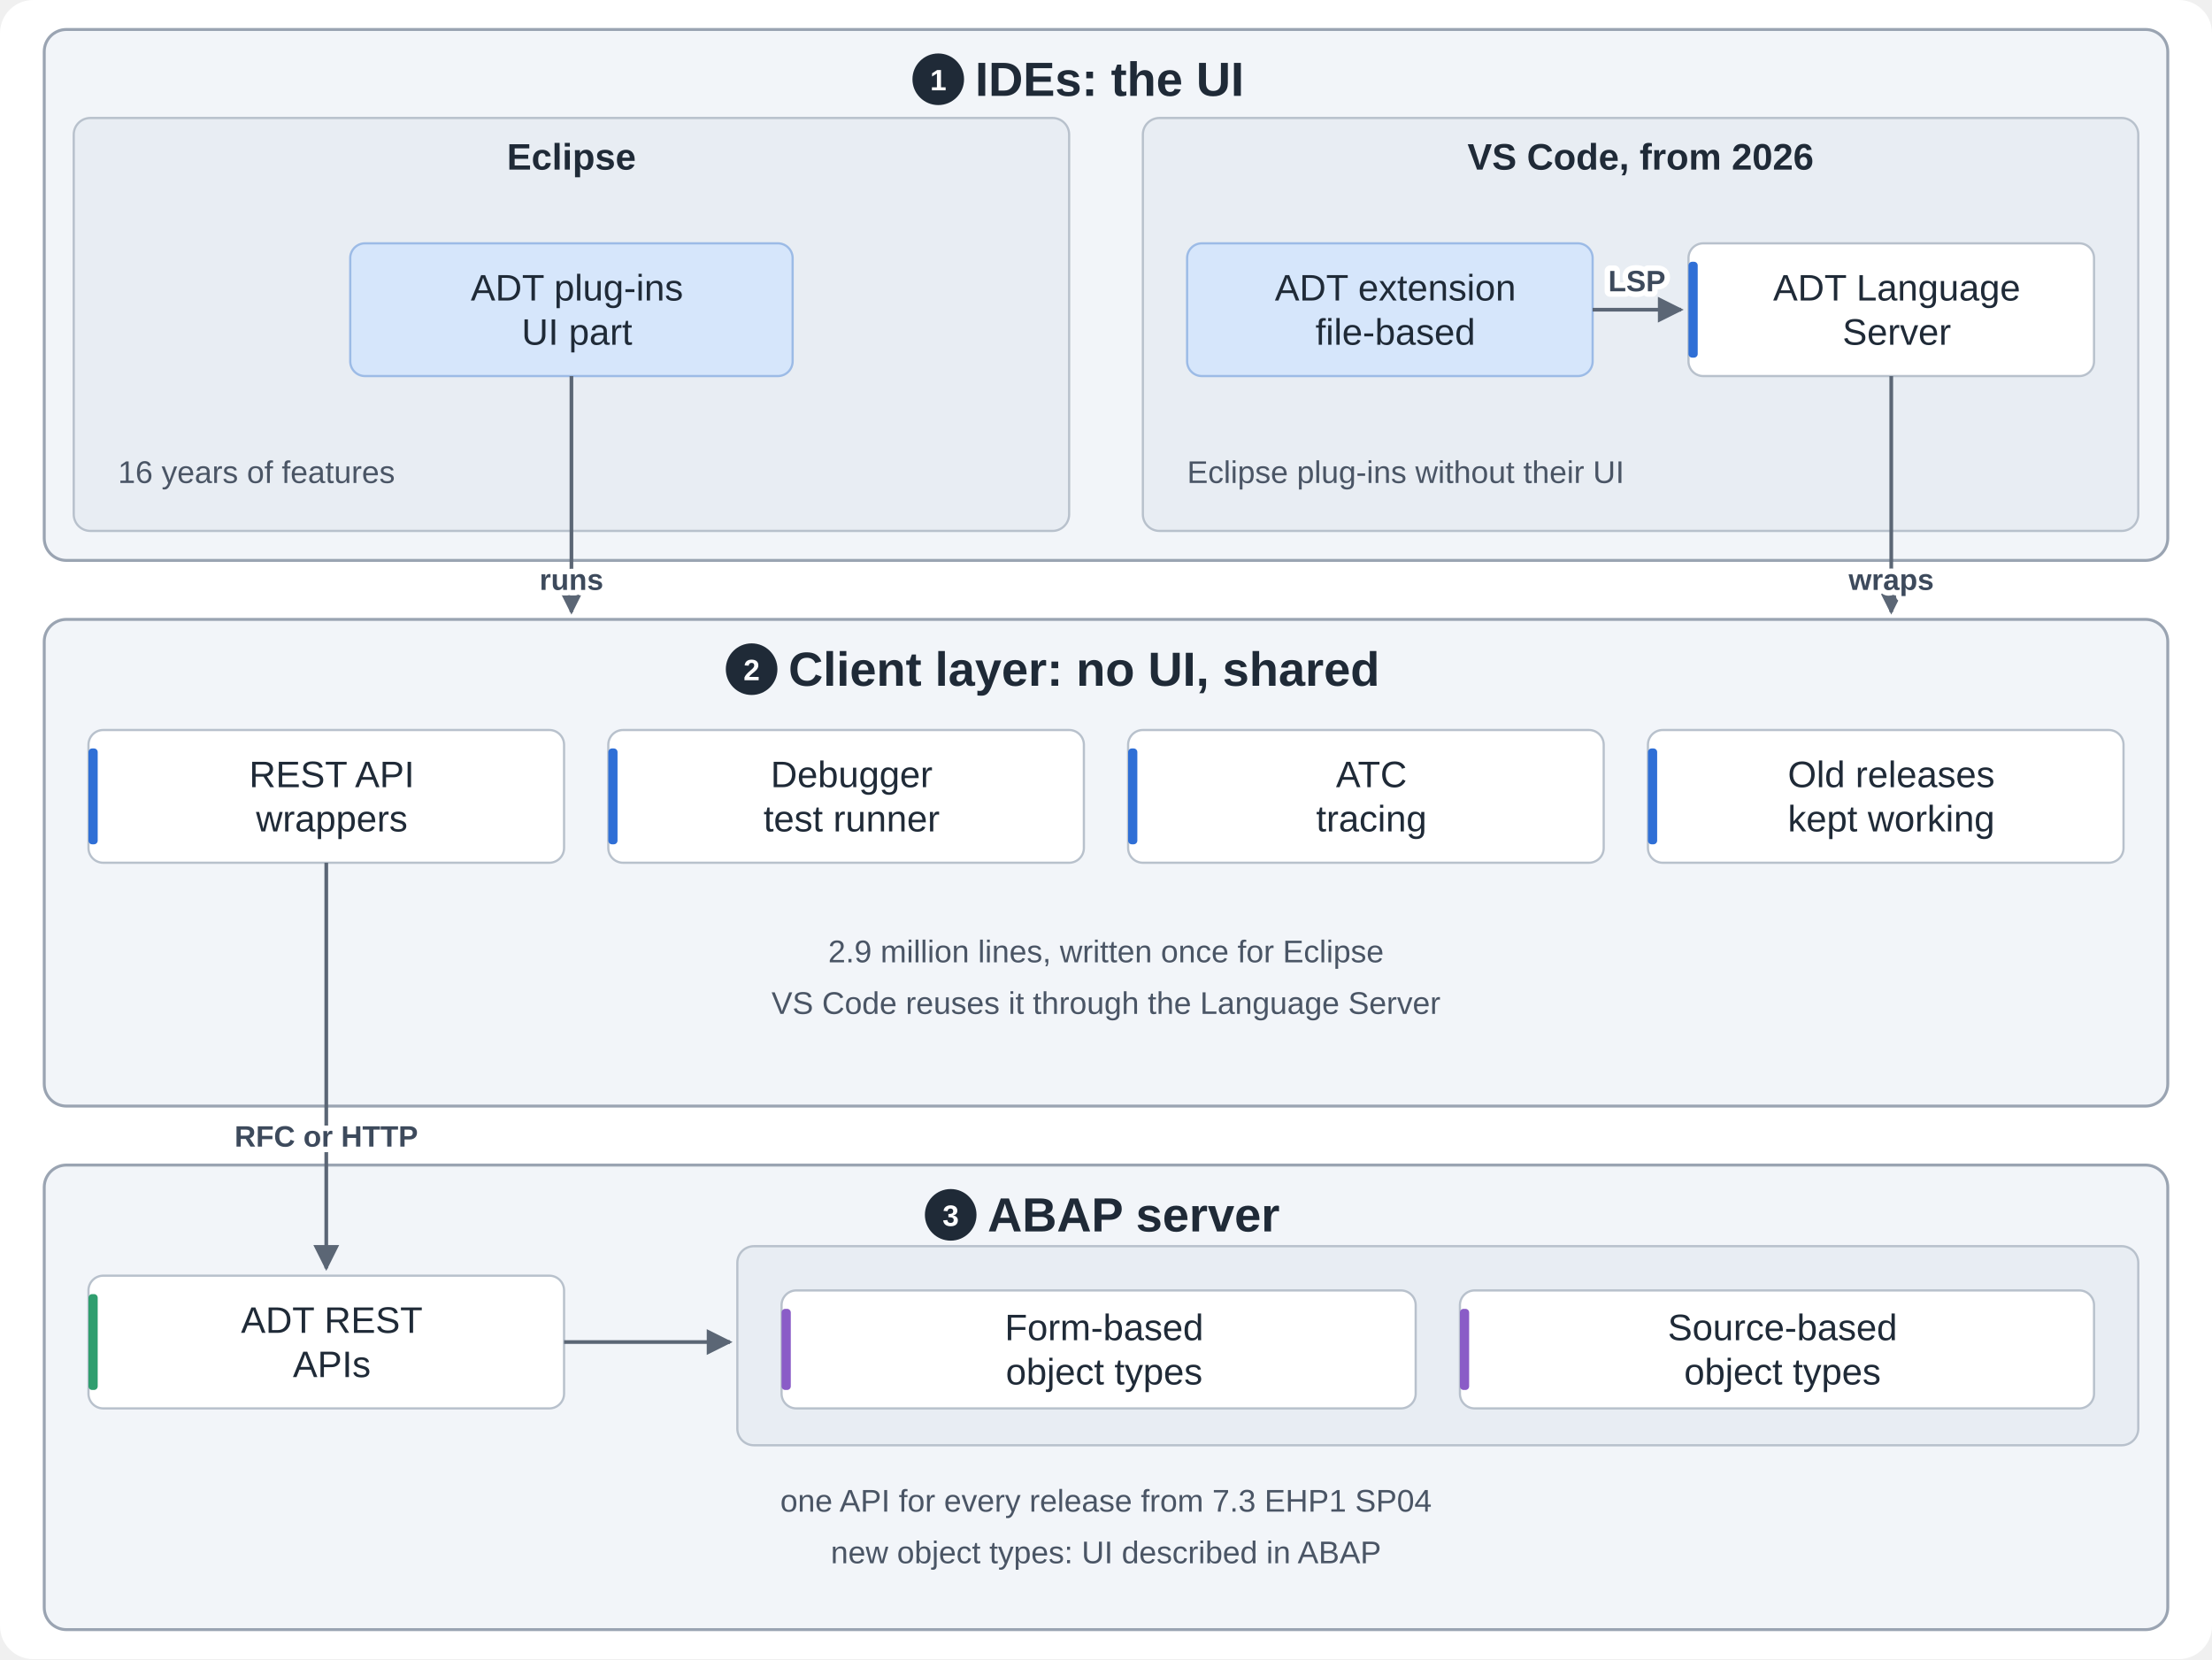
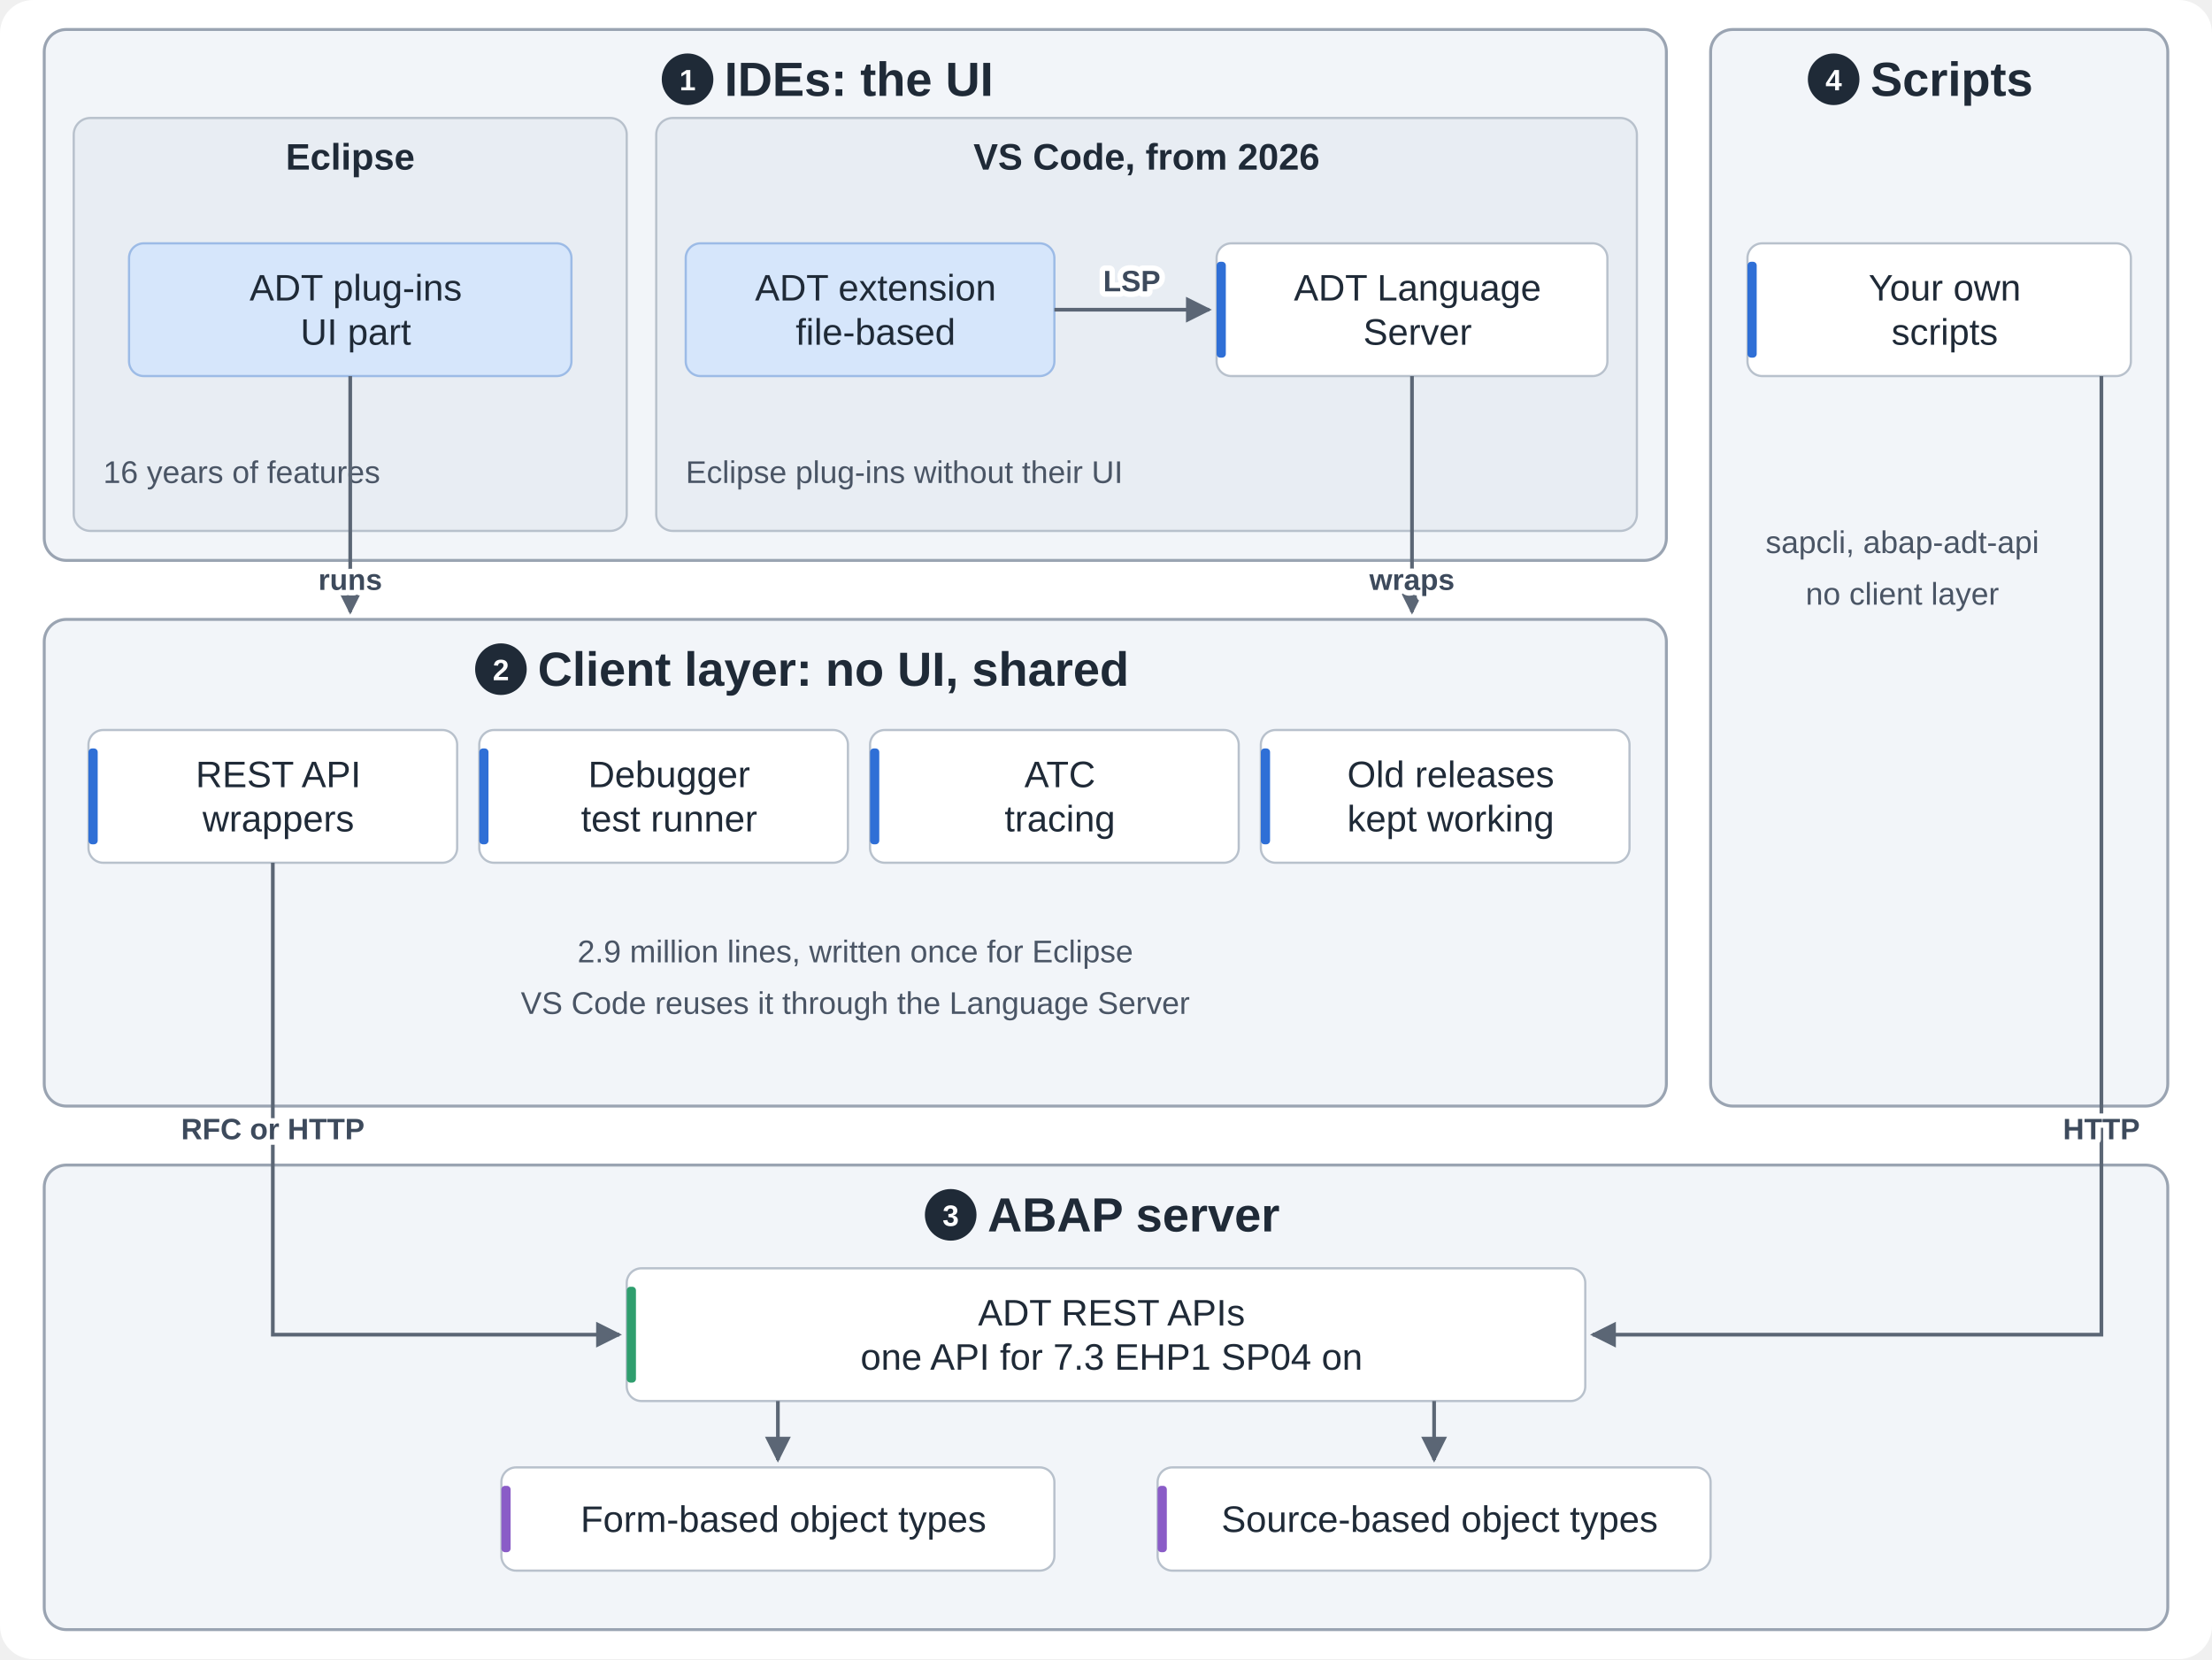
<svg xmlns="http://www.w3.org/2000/svg" viewBox="0 0 1200 900" width="1200" height="900" role="img" aria-labelledby="t d">
  <defs>
    <marker id="arr" viewBox="0 0 10 10" refX="9" refY="5" markerWidth="7" markerHeight="7" orient="auto">
      <path d="M0 0L10 5L0 10z" fill="#5b6675" />
    </marker>
    <marker id="ca" viewBox="0 0 10 10" refX="5" refY="5" markerWidth="6" markerHeight="6" orient="auto">
      <path d="M0 0L10 5L0 10z" fill="#5b6675" />
    </marker>
  </defs>
  <style>
text{font-family:-apple-system,"Helvetica Neue",Arial,"PingFang SC",sans-serif;fill:#1f2a37}
.gt{font-size:26px;font-weight:700}
.st{font-size:20px;font-weight:700}
.ag{font-size:20px}
.q{font-size:18px;fill:#3d4a5c}
.lb{font-size:17px;fill:#4a5565}
.al{font-size:16px;font-weight:600;fill:#3d4a5c;paint-order:stroke;stroke:#ffffff;stroke-width:6px;stroke-linejoin:round}
.grp{fill:#f2f5f9;stroke:#9aa4b2;stroke-width:1.6}
.sub{fill:#e8edf3;stroke:#b8c1cc;stroke-width:1.2}
.agent{fill:#ffffff;stroke:#b8c1cc;stroke-width:1.2}
.human{fill:#d6e6fb;stroke:#9cbbe6;stroke-width:1.2}
.front{fill:#dcf0e0;stroke:#9ccfa8;stroke-width:1.2}
.flow{stroke:#5b6675;stroke-width:2;fill:none;marker-end:url(#arr)}
.back{stroke-dasharray:7 5}
.cyc{stroke:#5b6675;stroke-width:2;fill:none;marker-end:url(#ca)}
.num{fill:#1f2a37}
.numt{font-size:16px;font-weight:700;fill:#ffffff}
</style>
  <rect width="1200" height="900" rx="18" fill="#ffffff" />
-   <rect x="24" y="16" width="1152" height="288" rx="12" class="grp" />
-   <circle cx="509.0" cy="43" r="14" class="num" />
-   <text x="509.0" y="49" class="numt" text-anchor="middle">1</text>
-   <text x="529.0" y="52" class="gt" text-anchor="start">IDEs: the UI</text>
-   <rect x="40" y="64" width="540" height="224" rx="9" class="sub" />
-   <text x="310.0" y="92" class="st" text-anchor="middle">Eclipse</text>
-   <rect x="190" y="132" width="240" height="72" rx="8" class="human" />
-   <text x="313.0" y="163.0" class="ag" text-anchor="middle">ADT plug-ins</text>
-   <text x="313.0" y="187.0" class="ag" text-anchor="middle">UI part</text>
-   <text x="64" y="262" class="lb" text-anchor="start">16 years of features</text>
-   <rect x="620" y="64" width="540" height="224" rx="9" class="sub" />
-   <text x="890.0" y="92" class="st" text-anchor="middle">VS Code, from 2026</text>
-   <rect x="644" y="132" width="220" height="72" rx="8" class="human" />
-   <text x="757.0" y="163.0" class="ag" text-anchor="middle">ADT extension</text>
-   <text x="757.0" y="187.0" class="ag" text-anchor="middle">file-based</text>
-   <rect x="916" y="132" width="220" height="72" rx="8" class="agent" />
-   <rect x="916" y="142" width="5" height="52" rx="2" fill="#2f6fd6" />
-   <text x="1029.0" y="163.0" class="ag" text-anchor="middle">ADT Language</text>
-   <text x="1029.0" y="187.0" class="ag" text-anchor="middle">Server</text>
-   <path d="M864 168H912" class="flow" />
-   <text x="888" y="158" class="al" text-anchor="middle">LSP</text>
-   <text x="644" y="262" class="lb" text-anchor="start">Eclipse plug-ins without their UI</text>
-   <rect x="24" y="336" width="1152" height="264" rx="12" class="grp" />
-   <circle cx="407.75" cy="363" r="14" class="num" />
-   <text x="407.75" y="369" class="numt" text-anchor="middle">2</text>
-   <text x="427.75" y="372" class="gt" text-anchor="start">Client layer: no UI, shared</text>
-   <rect x="48" y="396" width="258" height="72" rx="8" class="agent" />
+   <rect x="24" y="16" width="880" height="288" rx="12" class="grp" />
+   <circle cx="373.0" cy="43" r="14" class="num" />
+   <text x="373.0" y="49" class="numt" text-anchor="middle">1</text>
+   <text x="393.0" y="52" class="gt" text-anchor="start">IDEs: the UI</text>
+   <rect x="40" y="64" width="300" height="224" rx="9" class="sub" />
+   <text x="190.0" y="92" class="st" text-anchor="middle">Eclipse</text>
+   <rect x="70" y="132" width="240" height="72" rx="8" class="human" />
+   <text x="193.0" y="163.0" class="ag" text-anchor="middle">ADT plug-ins</text>
+   <text x="193.0" y="187.0" class="ag" text-anchor="middle">UI part</text>
+   <text x="56" y="262" class="lb" text-anchor="start">16 years of features</text>
+   <rect x="356" y="64" width="532" height="224" rx="9" class="sub" />
+   <text x="622.0" y="92" class="st" text-anchor="middle">VS Code, from 2026</text>
+   <rect x="372" y="132" width="200" height="72" rx="8" class="human" />
+   <text x="475.0" y="163.0" class="ag" text-anchor="middle">ADT extension</text>
+   <text x="475.0" y="187.0" class="ag" text-anchor="middle">file-based</text>
+   <rect x="660" y="132" width="212" height="72" rx="8" class="agent" />
+   <rect x="660" y="142" width="5" height="52" rx="2" fill="#2f6fd6" />
+   <text x="769.0" y="163.0" class="ag" text-anchor="middle">ADT Language</text>
+   <text x="769.0" y="187.0" class="ag" text-anchor="middle">Server</text>
+   <path d="M572 168H656" class="flow" />
+   <text x="614" y="158" class="al" text-anchor="middle">LSP</text>
+   <text x="372" y="262" class="lb" text-anchor="start">Eclipse plug-ins without their UI</text>
+   <rect x="24" y="336" width="880" height="264" rx="12" class="grp" />
+   <circle cx="271.75" cy="363" r="14" class="num" />
+   <text x="271.75" y="369" class="numt" text-anchor="middle">2</text>
+   <text x="291.75" y="372" class="gt" text-anchor="start">Client layer: no UI, shared</text>
+   <rect x="48" y="396" width="200" height="72" rx="8" class="agent" />
  <rect x="48" y="406" width="5" height="52" rx="2" fill="#2f6fd6" />
-   <text x="180.0" y="427.0" class="ag" text-anchor="middle">REST API</text>
-   <text x="180.0" y="451.0" class="ag" text-anchor="middle">wrappers</text>
-   <rect x="330" y="396" width="258" height="72" rx="8" class="agent" />
-   <rect x="330" y="406" width="5" height="52" rx="2" fill="#2f6fd6" />
-   <text x="462.0" y="427.0" class="ag" text-anchor="middle">Debugger</text>
-   <text x="462.0" y="451.0" class="ag" text-anchor="middle">test runner</text>
-   <rect x="612" y="396" width="258" height="72" rx="8" class="agent" />
-   <rect x="612" y="406" width="5" height="52" rx="2" fill="#2f6fd6" />
-   <text x="744.0" y="427.0" class="ag" text-anchor="middle">ATC</text>
-   <text x="744.0" y="451.0" class="ag" text-anchor="middle">tracing</text>
-   <rect x="894" y="396" width="258" height="72" rx="8" class="agent" />
-   <rect x="894" y="406" width="5" height="52" rx="2" fill="#2f6fd6" />
-   <text x="1026.0" y="427.0" class="ag" text-anchor="middle">Old releases</text>
-   <text x="1026.0" y="451.0" class="ag" text-anchor="middle">kept working</text>
-   <text x="600" y="522" class="lb" text-anchor="middle">2.9 million lines, written once for Eclipse</text>
-   <text x="600" y="550" class="lb" text-anchor="middle">VS Code reuses it through the Language Server</text>
-   <path d="M310 204V332" class="flow" />
-   <text x="310" y="320" class="al" text-anchor="middle">runs</text>
-   <path d="M1026 204V332" class="flow" />
-   <text x="1026" y="320" class="al" text-anchor="middle">wraps</text>
+   <text x="151.0" y="427.0" class="ag" text-anchor="middle">REST API</text>
+   <text x="151.0" y="451.0" class="ag" text-anchor="middle">wrappers</text>
+   <rect x="260" y="396" width="200" height="72" rx="8" class="agent" />
+   <rect x="260" y="406" width="5" height="52" rx="2" fill="#2f6fd6" />
+   <text x="363.0" y="427.0" class="ag" text-anchor="middle">Debugger</text>
+   <text x="363.0" y="451.0" class="ag" text-anchor="middle">test runner</text>
+   <rect x="472" y="396" width="200" height="72" rx="8" class="agent" />
+   <rect x="472" y="406" width="5" height="52" rx="2" fill="#2f6fd6" />
+   <text x="575.0" y="427.0" class="ag" text-anchor="middle">ATC</text>
+   <text x="575.0" y="451.0" class="ag" text-anchor="middle">tracing</text>
+   <rect x="684" y="396" width="200" height="72" rx="8" class="agent" />
+   <rect x="684" y="406" width="5" height="52" rx="2" fill="#2f6fd6" />
+   <text x="787.0" y="427.0" class="ag" text-anchor="middle">Old releases</text>
+   <text x="787.0" y="451.0" class="ag" text-anchor="middle">kept working</text>
+   <text x="464" y="522" class="lb" text-anchor="middle">2.9 million lines, written once for Eclipse</text>
+   <text x="464" y="550" class="lb" text-anchor="middle">VS Code reuses it through the Language Server</text>
+   <path d="M190 204V332" class="flow" />
+   <text x="190" y="320" class="al" text-anchor="middle">runs</text>
+   <path d="M766 204V332" class="flow" />
+   <text x="766" y="320" class="al" text-anchor="middle">wraps</text>
+   <rect x="928" y="16" width="248" height="584" rx="12" class="grp" />
+   <circle cx="994.75" cy="43" r="14" class="num" />
+   <text x="994.75" y="49" class="numt" text-anchor="middle">4</text>
+   <text x="1014.75" y="52" class="gt" text-anchor="start">Scripts</text>
+   <rect x="948" y="132" width="208" height="72" rx="8" class="agent" />
+   <rect x="948" y="142" width="5" height="52" rx="2" fill="#2f6fd6" />
+   <text x="1055.0" y="163.0" class="ag" text-anchor="middle">Your own</text>
+   <text x="1055.0" y="187.0" class="ag" text-anchor="middle">scripts</text>
+   <text x="1032" y="300" class="lb" text-anchor="middle">sapcli, abap-adt-api</text>
+   <text x="1032" y="328" class="lb" text-anchor="middle">no client layer</text>
  <rect x="24" y="632" width="1152" height="252" rx="12" class="grp" />
  <circle cx="515.75" cy="659" r="14" class="num" />
  <text x="515.75" y="665" class="numt" text-anchor="middle">3</text>
  <text x="535.75" y="668" class="gt" text-anchor="start">ABAP server</text>
-   <rect x="48" y="692" width="258" height="72" rx="8" class="agent" />
-   <rect x="48" y="702" width="5" height="52" rx="2" fill="#2f9e6e" />
-   <text x="180.0" y="723.0" class="ag" text-anchor="middle">ADT REST</text>
-   <text x="180.0" y="747.0" class="ag" text-anchor="middle">APIs</text>
-   <rect x="400" y="676" width="760" height="108" rx="9" class="sub" />
-   <text x="780.0" y="704" class="st" text-anchor="middle" />
-   <rect x="424" y="700" width="344" height="64" rx="8" class="agent" />
-   <rect x="424" y="710" width="5" height="44" rx="2" fill="#8a5cc7" />
-   <text x="599.0" y="727.0" class="ag" text-anchor="middle">Form-based</text>
-   <text x="599.0" y="751.0" class="ag" text-anchor="middle">object types</text>
-   <rect x="792" y="700" width="344" height="64" rx="8" class="agent" />
-   <rect x="792" y="710" width="5" height="44" rx="2" fill="#8a5cc7" />
-   <text x="967.0" y="727.0" class="ag" text-anchor="middle">Source-based</text>
-   <text x="967.0" y="751.0" class="ag" text-anchor="middle">object types</text>
-   <path d="M306 728H396" class="flow" />
-   <text x="600" y="820" class="lb" text-anchor="middle">one API for every release from 7.3 EHP1 SP04</text>
-   <text x="600" y="848" class="lb" text-anchor="middle">new object types: UI described in ABAP</text>
-   <path d="M177 468V688" class="flow" />
-   <text x="177" y="622" class="al" text-anchor="middle">RFC or HTTP</text>
+   <rect x="340" y="688" width="520" height="72" rx="8" class="agent" />
+   <rect x="340" y="698" width="5" height="52" rx="2" fill="#2f9e6e" />
+   <text x="603.0" y="719.0" class="ag" text-anchor="middle">ADT REST APIs</text>
+   <text x="603.0" y="743.0" class="ag" text-anchor="middle">one API for 7.3 EHP1 SP04 on</text>
+   <rect x="272" y="796" width="300" height="56" rx="8" class="agent" />
+   <rect x="272" y="806" width="5" height="36" rx="2" fill="#8a5cc7" />
+   <text x="425.0" y="831.0" class="ag" text-anchor="middle">Form-based object types</text>
+   <rect x="628" y="796" width="300" height="56" rx="8" class="agent" />
+   <rect x="628" y="806" width="5" height="36" rx="2" fill="#8a5cc7" />
+   <text x="781.0" y="831.0" class="ag" text-anchor="middle">Source-based object types</text>
+   <path d="M422 760V792" class="flow" />
+   <path d="M778 760V792" class="flow" />
+   <path d="M148 468V724H336" class="flow" />
+   <text x="148" y="618" class="al" text-anchor="middle">RFC or HTTP</text>
+   <path d="M1140 204V724H864" class="flow" />
+   <text x="1140" y="618" class="al" text-anchor="middle">HTTP</text>
</svg>
